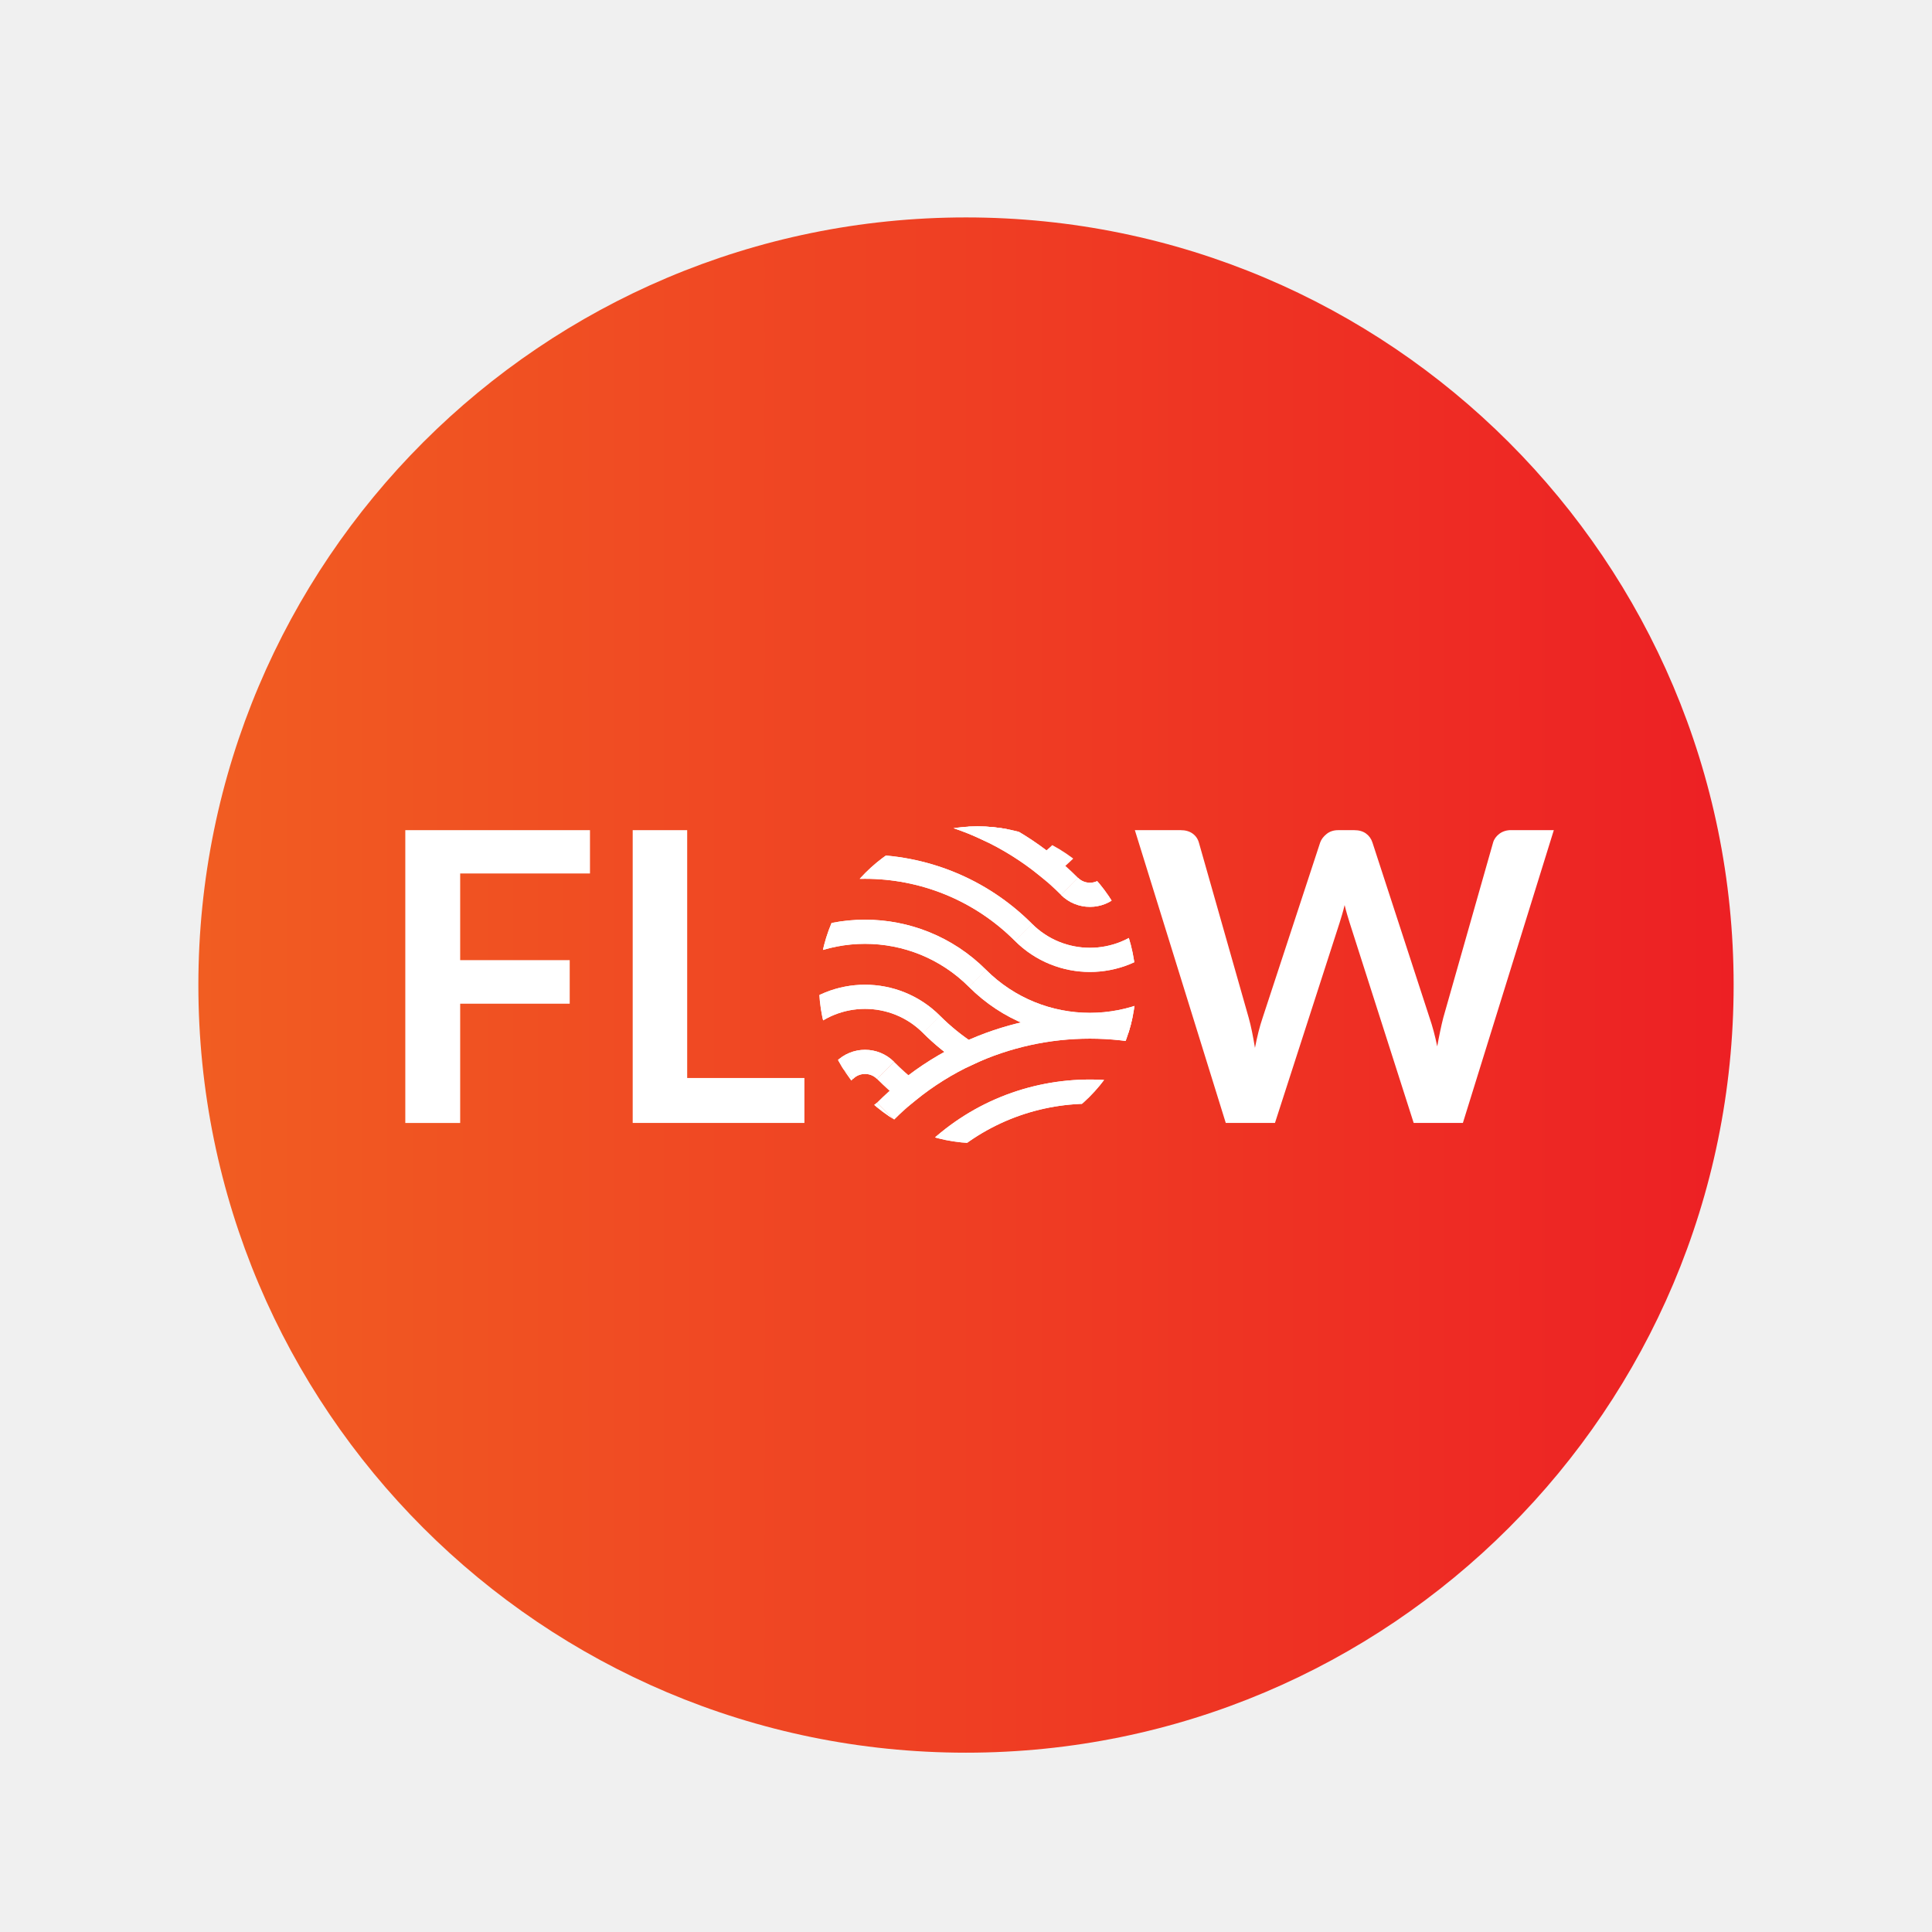
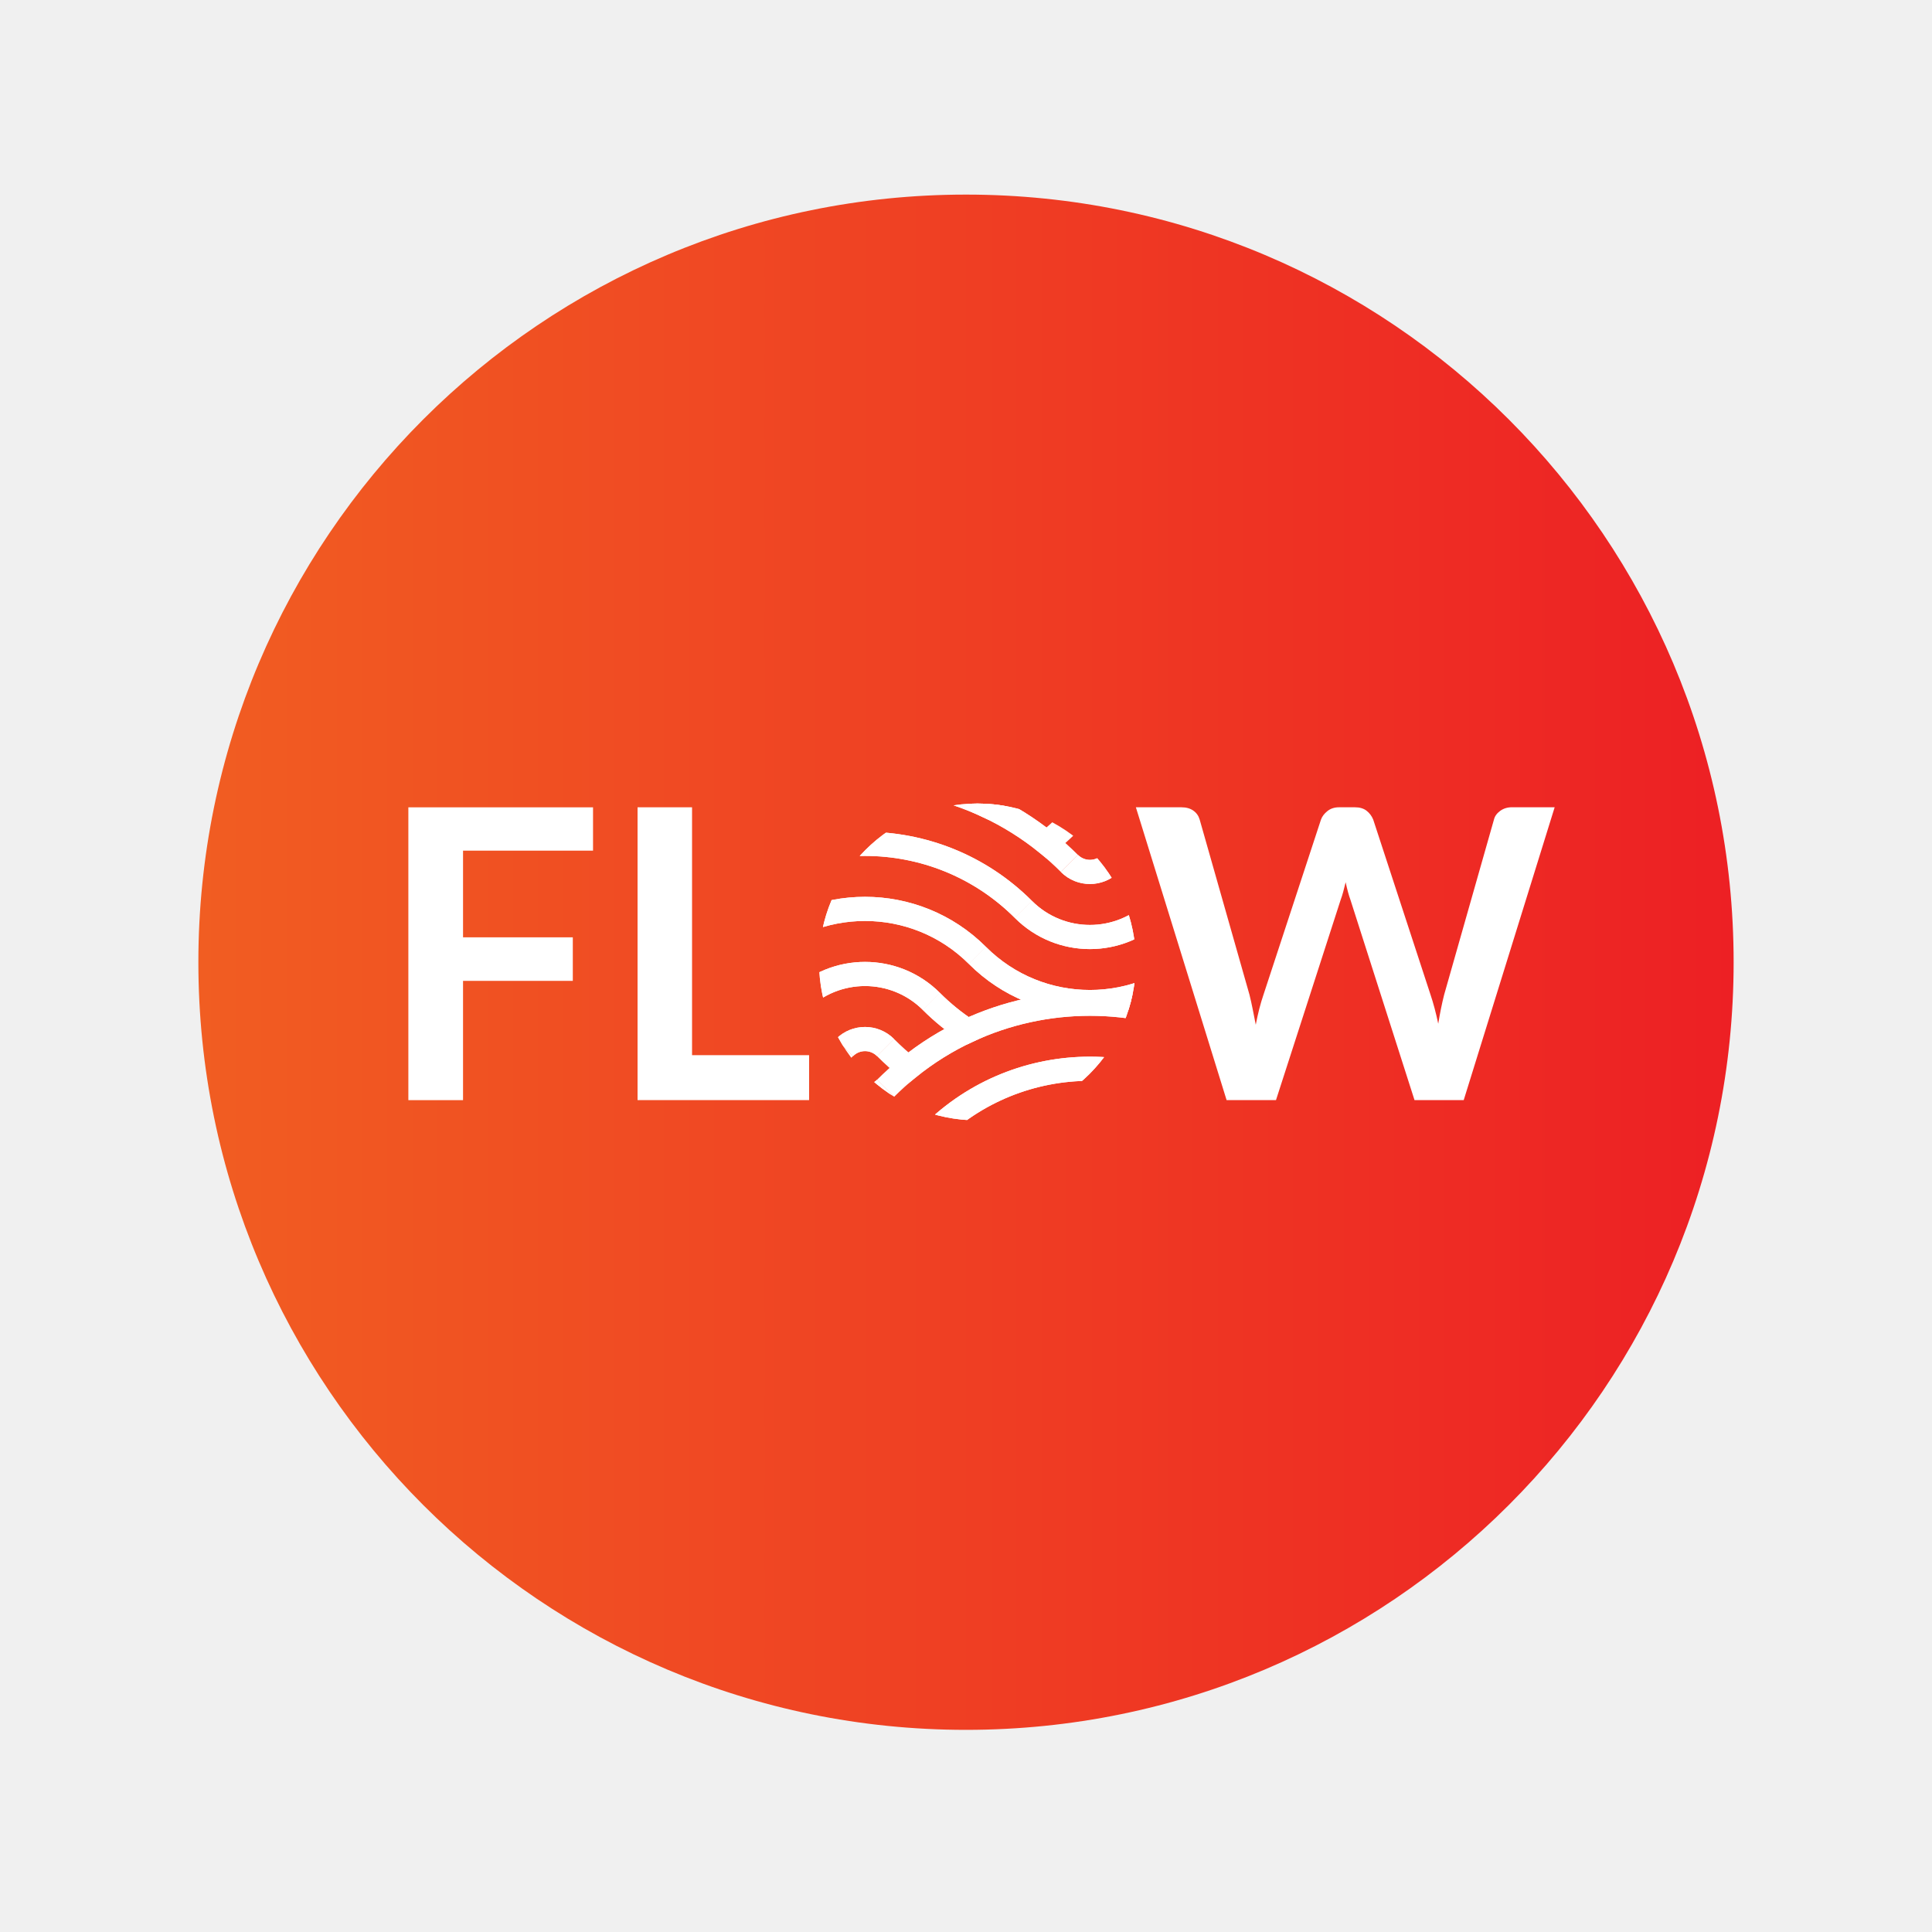
- <svg xmlns="http://www.w3.org/2000/svg" xmlns:xlink="http://www.w3.org/1999/xlink" version="1.1" x="0px" y="0px" viewBox="0 0 512 512" style="enable-background:new 0 0 512 512;" xml:space="preserve">
-   <style type="text/css">
- 	.st0{display:none;}
- 	.st1{fill:url(#SVGID_1_);}
- 	.st2{fill:none;stroke:#FFFFFF;stroke-width:15;stroke-miterlimit:10;}
- 	.st3{fill:#FFFFFF;}
- 	.st4{fill:none;stroke:#FFFFFF;stroke-width:9;stroke-miterlimit:10;}
- 	.st5{fill:url(#SVGID_00000107547935027878208230000012186300638744325780_);}
- 	.st6{fill:none;stroke:#FFFFFF;stroke-width:15;stroke-linecap:round;stroke-linejoin:round;stroke-miterlimit:10;}
- 	.st7{fill:none;stroke:#FFFFFF;stroke-width:10;stroke-linecap:round;stroke-linejoin:round;stroke-miterlimit:10;}
- 	.st8{fill:url(#SVGID_00000143594337382206773880000002581102396207197582_);}
- 	.st9{fill:url(#SVGID_00000066490351708272373360000000588335447508820663_);}
- 	.st10{fill:url(#SVGID_00000119833579589218166090000002956187038640113292_);}
- 	.st11{fill:url(#SVGID_00000001656788183832031950000007810706250712060570_);}
- 	.st12{fill:url(#SVGID_00000025436587721680009770000000134900633656917687_);}
- 	.st13{fill:url(#SVGID_00000090294864269646181520000017458714422392031899_);}
- 	.st14{fill:url(#SVGID_00000110472532386372249060000001273962662927088284_);}
- 	.st15{fill:url(#SVGID_00000064316926653785747440000017925489705955750285_);}
- 	.st16{fill:url(#SVGID_00000120554973748522500650000012793857516799907216_);}
- 	.st17{fill:url(#SVGID_00000041265287964172546050000005334078014061903285_);}
- 	.st18{fill:url(#SVGID_00000127036107314497509370000015099858702183298696_);}
- 	.st19{fill:url(#SVGID_00000057831461092507275240000007174415740637266100_);}
- 	.st20{fill:url(#SVGID_00000008129621214672686650000017407312533780497599_);}
- 	.st21{fill:url(#SVGID_00000039110185791130124380000015620017810616599212_);}
- 	.st22{fill:url(#SVGID_00000180365088215073127940000006398046144088730512_);}
- 	.st23{fill:url(#SVGID_00000013911503703717506780000013031431223744543414_);}
- 	.st24{fill:url(#SVGID_00000166647309272770844140000006885614689831586489_);}
- 	.st25{fill:#BCBEC0;}
- 	.st26{fill:url(#SVGID_00000121246155890383549220000008207747171329303193_);}
- 	.st27{fill:url(#SVGID_00000129912727183589039870000018064636747643206809_);}
- 	.st28{fill-rule:evenodd;clip-rule:evenodd;fill:#FFFFFF;}
- 	.st29{fill:url(#SVGID_00000137119629561196314790000017106010331530857108_);}
- 	.st30{fill:none;stroke:#FFFFFF;stroke-width:9.809;stroke-linecap:round;stroke-linejoin:round;stroke-miterlimit:10;}
- 	.st31{fill:url(#SVGID_00000111882547082226994470000005325319040616193183_);}
- 	.st32{fill:url(#SVGID_00000000926391569543589290000006046091322472627589_);}
- 	.st33{clip-path:url(#SVGID_00000160152267775761303850000010815014262010248383_);}
- 	.st34{fill:none;stroke:#FFFFFF;stroke-width:6.402;stroke-miterlimit:10;}
- 	.st35{fill:url(#SVGID_00000070106710102022483790000000933666912362510483_);}
- 	.st36{fill:none;stroke:#FFFFFF;stroke-width:14.392;stroke-linecap:round;stroke-linejoin:round;stroke-miterlimit:10;}
- 	.st37{fill:none;stroke:#FFFFFF;stroke-width:8;stroke-linecap:round;stroke-linejoin:round;stroke-miterlimit:10;}
- 	.st38{fill:url(#SVGID_00000112595105181999243080000009833387506383755437_);}
- 	.st39{fill:#FFFFFF;stroke:#FFFFFF;stroke-width:2.918;stroke-miterlimit:10;}
- 	.st40{fill:url(#SVGID_00000088124331107767356120000002381352610965602964_);}
- 	.st41{fill:url(#SVGID_00000054231165202473936370000001434588877959115451_);}
- 	.st42{fill:url(#SVGID_00000047742652323751970630000016858132028442233023_);}
- 	.st43{fill:none;stroke:#FFFFFF;stroke-width:10.125;stroke-linecap:round;stroke-linejoin:round;stroke-miterlimit:10;}
- 	.st44{fill:url(#SVGID_00000051381210078810891720000009142998202635835052_);}
- 	.st45{fill:url(#SVGID_00000015338729530039383860000009534603881424385178_);}
- 	.st46{fill:url(#SVGID_00000119114396600104679730000008638485544290364054_);}
- 	.st47{fill:url(#SVGID_00000074444050251286808200000000627133035074464687_);}
- 	.st48{fill:#FFFFFF;stroke:#FFFFFF;stroke-width:7.968;stroke-linecap:round;stroke-linejoin:round;stroke-miterlimit:10;}
- 	.st49{fill:url(#SVGID_00000068660276619750865650000017809664539046920329_);}
- 	.st50{fill:url(#SVGID_00000091008877899028528420000012592226015931707570_);}
- 	.st51{fill:url(#SVGID_00000170280664424201793410000009038271143301267594_);}
- 	.st52{fill:url(#SVGID_00000052793849948510108000000008567898188832259986_);}
- 	.st53{fill:url(#SVGID_00000132085240888745447290000017091741033213004971_);}
- 	.st54{fill:url(#SVGID_00000179623345989088005050000017370616010281862813_);}
- 	.st55{fill:url(#SVGID_00000155131416395591552700000005531456364846365882_);}
- 	.st56{fill:url(#SVGID_00000034058815575160394890000017988840320311533497_);}
- 	.st57{fill:url(#SVGID_00000000922889750075210410000014806134010184092572_);}
- 	.st58{fill:url(#SVGID_00000032635056543065252840000006564555067734889657_);}
- 	.st59{fill:url(#SVGID_00000035500361772750181360000000720088357291195268_);}
- 	.st60{fill:url(#SVGID_00000173860556092651079690000009090866302959084452_);}
- 	.st61{fill:url(#SVGID_00000080189339842826012120000007982294199454297483_);}
- 	.st62{fill:url(#SVGID_00000024712855885051786330000014994631550562647187_);}
- 	.st63{fill:url(#SVGID_00000126291978092621881650000013317642360707364993_);}
- 	.st64{fill:url(#SVGID_00000132788887403472647330000007366769706725301149_);}
- 	.st65{fill:url(#SVGID_00000051353889365321127060000017626757796655951532_);}
- 	.st66{fill:url(#SVGID_00000079481974311111572160000017912597264686055565_);}
- 	.st67{fill:url(#SVGID_00000131325460143892627880000003204378834311763889_);}
- 	.st68{fill:url(#SVGID_00000026877026641220228470000008862071889606508473_);}
- 	.st69{fill:url(#SVGID_00000119108920444113797070000012713963463436988605_);}
- 	.st70{fill:url(#SVGID_00000069392196716552884340000001135922781866790578_);}
- 	.st71{fill:url(#SVGID_00000087402240392841889460000017524656705960994454_);}
- 	.st72{fill:url(#SVGID_00000111877763540173004340000002284580703637780911_);}
- 	.st73{clip-path:url(#SVGID_00000167357151333619677890000010048289070807689642_);}
- 	.st74{fill:url(#SVGID_00000183244420505172028260000007591972510470432427_);}
- 	.st75{fill:url(#SVGID_00000103230377626267621440000012248465939478459830_);}
- 	.st76{fill:url(#SVGID_00000168809628732009372110000004027203996511978380_);}
- 	.st77{fill:url(#SVGID_00000123432162333988033640000011155955129000090505_);}
- 	.st78{fill:url(#SVGID_00000148634219070980910890000017842046315322740135_);}
- 	.st79{fill:url(#SVGID_00000147905792945996609510000015106030479134866305_);}
- 	.st80{fill:url(#SVGID_00000015319671972495462620000014783663509243448212_);}
- 	.st81{fill:url(#SVGID_00000178193196621209259200000015991681972933931194_);}
- 	.st82{fill:url(#SVGID_00000140696764004475830970000010506279480278495916_);}
- </style>
-   <g id="GPS">
- </g>
-   <g id="References" class="st0">
- </g>
-   <g id="Icons">
+ <svg xmlns="http://www.w3.org/2000/svg" id="Icons" viewBox="0 0 512 512">
+   <defs>
+     <style>
+       .cls-1, .cls-2 {
+         fill: none;
+       }
+ 
+       .cls-2 {
+         stroke: #fff;
+         stroke-miterlimit: 10;
+         stroke-width: 6.4px;
+       }
+ 
+       .cls-3 {
+         fill: #fff;
+       }
+ 
+       .cls-4 {
+         fill: url(#New_Gradient_Swatch_1);
+       }
+ 
+       .cls-5 {
+         clip-path: url(#clippath);
+       }
+     </style>
+     <linearGradient id="New_Gradient_Swatch_1" data-name="New Gradient Swatch 1" x1="52.57" y1="255" x2="459.43" y2="255" gradientUnits="userSpaceOnUse">
+       <stop offset="0" stop-color="#f15d22" />
+       <stop offset="1" stop-color="#ed2024" />
+     </linearGradient>
+     <clipPath id="clippath">
+       <circle class="cls-1" cx="259.04" cy="254.93" r="41.98" />
+     </clipPath>
+   </defs>
+   <circle class="cls-4" cx="256" cy="255" r="203.43" />
+   <g>
    <g>
-       <linearGradient id="SVGID_1_" gradientUnits="userSpaceOnUse" x1="52.565" y1="261.051" x2="459.435" y2="261.051">
-         <stop offset="0" style="stop-color:#F15D22" />
-         <stop offset="1" style="stop-color:#ED2024" />
-       </linearGradient>
-       <circle class="st1" cx="256" cy="261.05" r="203.43" />
+       <path class="cls-3" d="M122.71,225.43v22.97h29.09v11.54h-29.09v31.61h-14.49v-77.6h48.94v11.48h-34.45Z" />
+       <path class="cls-3" d="M214.42,279.63v11.91h-45.46v-77.6h14.44v65.69h31.02Z" />
+     </g>
+     <g class="cls-5">
      <g>
        <g>
-           <path class="st3" d="M156.35,220v11.48h-34.4v22.97h29.03v11.54h-29.03v31.61h-14.54V220H156.35z" />
-           <path class="st3" d="M182.11,285.68h31.07v11.91h-45.51V220h14.44V285.68z" />
-         </g>
-         <g>
-           <defs>
-             <circle id="SVGID_00000085942271239395586840000005149662375779737756_" cx="259.04" cy="260.98" r="41.98" />
-           </defs>
-           <clipPath id="SVGID_00000172434415957813937250000008577944850091580338_">
-             <use xlink:href="#SVGID_00000085942271239395586840000005149662375779737756_" style="overflow:visible;" />
-           </clipPath>
-           <g style="clip-path:url(#SVGID_00000172434415957813937250000008577944850091580338_);">
-             <g>
-               <g>
-                 <path class="st34" d="M271.23,331.06c-2.97,2.97-6.18,5.56-9.57,7.77c5.53,2.58,10.82,5.87,15.73,9.84         c2.08-1.68,4.09-3.49,6.02-5.42" />
-                 <path class="st34" d="M187.25,331.06c2.97,2.97,6.18,5.56,9.57,7.77c20.5-9.57,44.36-9.57,64.85,0         c3.38-2.21,6.59-4.79,9.57-7.77 M259.04,318.87c-16.46,16.46-43.14,16.46-59.6,0" />
-                 <path class="st34" d="M199.44,318.87c16.46,16.46,43.14,16.46,59.6,0 M246.85,306.68c-9.73,9.73-25.49,9.73-35.22,0" />
-                 <path class="st34" d="M211.63,306.68c9.73,9.73,25.49,9.73,35.22,0 M234.66,294.49c-2.99,2.99-7.84,2.99-10.84,0" />
-                 <path class="st34" d="M223.82,294.49c2.99,2.99,7.84,2.99,10.84,0" />
-                 <path class="st34" d="M283.42,354.09c-1.93-1.93-3.95-3.74-6.02-5.42c-4.91-3.98-10.2-7.26-15.73-9.84         c-20.5-9.57-44.36-9.57-64.85,0c-5.53,2.58-10.82,5.87-15.73,9.84c-2.08,1.68-4.09,3.49-6.02,5.42 M187.25,366.28         c23.19-23.19,60.79-23.19,83.98,0" />
-                 <path class="st34" d="M271.23,366.28c-23.19-23.19-60.79-23.19-83.98,0 M199.44,378.47c16.46-16.46,43.14-16.46,59.6,0" />
-                 <path class="st34" d="M259.04,378.47c-16.46-16.46-43.14-16.46-59.6,0 M211.63,390.66c9.73-9.73,25.49-9.73,35.22,0" />
-               </g>
-               <g>
-                 <path class="st34" d="M211.63,271.46c-2.97,2.97-6.18,5.56-9.57,7.77c5.53,2.58,10.82,5.87,15.73,9.84         c2.08-1.68,4.09-3.49,6.02-5.42" />
-                 <path class="st34" d="M127.65,271.46c2.97,2.97,6.18,5.56,9.57,7.77c20.5-9.57,44.36-9.57,64.85,0         c3.38-2.21,6.59-4.79,9.57-7.77 M199.44,259.27c-16.46,16.46-43.14,16.46-59.6,0" />
-                 <path class="st34" d="M139.84,259.27c16.46,16.46,43.14,16.46,59.6,0 M187.25,247.08c-9.73,9.73-25.49,9.73-35.22,0" />
-                 <path class="st34" d="M152.03,247.08c9.73,9.73,25.49,9.73,35.22,0 M175.06,234.89c-2.99,2.99-7.84,2.99-10.84,0" />
-                 <path class="st34" d="M164.22,234.89c2.99,2.99,7.84,2.99,10.84,0" />
-                 <path class="st34" d="M223.82,294.49c-1.93-1.93-3.95-3.74-6.02-5.42c-4.91-3.98-10.2-7.26-15.73-9.84         c-20.5-9.57-44.36-9.57-64.85,0c-5.53,2.58-10.82,5.87-15.73,9.84c-2.08,1.68-4.09,3.49-6.02,5.42 M127.65,306.68         c23.19-23.19,60.79-23.19,83.98,0" />
-                 <path class="st34" d="M211.63,306.68c-23.19-23.19-60.79-23.19-83.98,0 M139.84,318.87c16.46-16.46,43.14-16.46,59.6,0" />
-                 <path class="st34" d="M199.44,318.87c-16.46-16.46-43.14-16.46-59.6,0 M152.03,331.06c9.73-9.73,25.49-9.73,35.22,0" />
-               </g>
-             </g>
-             <g>
-               <g>
-                 <path class="st34" d="M234.66,283.65c1.93,1.93,3.95,3.74,6.02,5.42c4.91-3.98,10.2-7.26,15.73-9.84         c-3.38-2.21-6.59-4.79-9.57-7.77" />
-                 <path class="st34" d="M330.83,271.46c-2.97,2.97-6.18,5.56-9.57,7.77c5.53,2.58,10.82,5.87,15.73,9.84         c2.08-1.68,4.09-3.49,6.02-5.42" />
-                 <path class="st34" d="M246.85,271.46c2.97,2.97,6.18,5.56,9.57,7.77c20.5-9.57,44.36-9.57,64.85,0         c3.38-2.21,6.59-4.79,9.57-7.77 M318.64,259.27c-16.46,16.46-43.14,16.46-59.6,0" />
-                 <path class="st34" d="M259.04,259.27c16.46,16.46,43.14,16.46,59.6,0 M306.45,247.08c-9.73,9.73-25.49,9.73-35.22,0" />
-                 <path class="st34" d="M271.23,247.08c9.73,9.73,25.49,9.73,35.22,0 M294.26,234.89c-2.99,2.99-7.84,2.99-10.84,0" />
-                 <path class="st34" d="M283.42,234.89c2.99,2.99,7.84,2.99,10.84,0" />
-                 <path class="st34" d="M343.02,294.49c-1.93-1.93-3.95-3.74-6.02-5.42c-4.91-3.98-10.2-7.26-15.73-9.84         c-20.5-9.57-44.36-9.57-64.85,0c-5.53,2.58-10.82,5.87-15.73,9.84c-2.08,1.68-4.09,3.49-6.02,5.42 M246.85,306.68         c23.19-23.19,60.79-23.19,83.98,0" />
-                 <path class="st34" d="M330.83,306.68c-23.19-23.19-60.79-23.19-83.98,0 M259.04,318.87c16.46-16.46,43.14-16.46,59.6,0" />
-                 <path class="st34" d="M318.64,318.87c-16.46-16.46-43.14-16.46-59.6,0 M271.23,331.06c9.73-9.73,25.49-9.73,35.22,0" />
-                 <path class="st34" d="M306.45,331.06c-9.73-9.73-25.49-9.73-35.22,0 M283.42,343.25c2.99-2.99,7.84-2.99,10.84,0" />
-                 <path class="st34" d="M294.26,343.25c-2.99-2.99-7.84-2.99-10.84,0" />
-               </g>
-               <g>
-                 <path class="st34" d="M175.06,224.05c1.93,1.93,3.95,3.74,6.02,5.42c4.91-3.98,10.2-7.26,15.73-9.84         c-3.38-2.21-6.59-4.79-9.57-7.77" />
-                 <path class="st34" d="M271.23,211.86c-2.97,2.97-6.18,5.56-9.57,7.77c5.53,2.58,10.82,5.87,15.73,9.84         c2.08-1.68,4.09-3.49,6.02-5.42" />
-                 <path class="st34" d="M187.25,211.86c2.97,2.97,6.18,5.56,9.57,7.77c20.5-9.57,44.36-9.57,64.85,0         c3.38-2.21,6.59-4.79,9.57-7.77 M259.04,199.67c-16.46,16.46-43.14,16.46-59.6,0" />
-                 <path class="st34" d="M199.44,199.67c16.46,16.46,43.14,16.46,59.6,0 M246.85,187.48c-9.73,9.73-25.49,9.73-35.22,0" />
-                 <path class="st34" d="M211.63,187.48c9.73,9.73,25.49,9.73,35.22,0 M234.66,175.29c-2.99,2.99-7.84,2.99-10.84,0" />
-                 <path class="st34" d="M223.82,175.29c2.99,2.99,7.84,2.99,10.84,0" />
-                 <path class="st34" d="M283.42,234.89c-1.93-1.93-3.95-3.74-6.02-5.42c-4.91-3.98-10.2-7.26-15.73-9.84         c-20.5-9.57-44.36-9.57-64.85,0c-5.53,2.58-10.82,5.87-15.73,9.84c-2.08,1.68-4.09,3.49-6.02,5.42 M187.25,247.08         c23.19-23.19,60.79-23.19,83.98,0" />
-                 <path class="st34" d="M271.23,247.08c-23.19-23.19-60.79-23.19-83.98,0 M199.44,259.27c16.46-16.46,43.14-16.46,59.6,0" />
-                 <path class="st34" d="M259.04,259.27c-16.46-16.46-43.14-16.46-59.6,0 M211.63,271.46c9.73-9.73,25.49-9.73,35.22,0" />
-                 <path class="st34" d="M246.85,271.46c-9.73-9.73-25.49-9.73-35.22,0 M223.82,283.65c2.99-2.99,7.84-2.99,10.84,0" />
-                 <path class="st34" d="M234.66,283.65c-2.99-2.99-7.84-2.99-10.84,0" />
-               </g>
-             </g>
-             <g>
-               <g>
-                 <path class="st34" d="M294.26,224.05c1.93,1.93,3.95,3.74,6.02,5.42c4.91-3.98,10.2-7.26,15.73-9.84         c-3.38-2.21-6.59-4.79-9.57-7.77" />
-                 <path class="st34" d="M306.45,211.86c2.97,2.97,6.18,5.56,9.57,7.77c20.5-9.57,44.36-9.57,64.85,0         c3.38-2.21,6.59-4.79,9.57-7.77 M378.24,199.67c-16.46,16.46-43.14,16.46-59.6,0" />
-                 <path class="st34" d="M318.64,199.67c16.46,16.46,43.14,16.46,59.6,0 M366.05,187.48c-9.73,9.73-25.49,9.73-35.22,0" />
-                 <path class="st34" d="M402.62,234.89c-1.93-1.93-3.95-3.74-6.02-5.42c-4.91-3.98-10.2-7.26-15.73-9.84         c-20.5-9.57-44.36-9.57-64.85,0c-5.53,2.58-10.82,5.87-15.73,9.84c-2.08,1.68-4.09,3.49-6.02,5.42 M306.45,247.08         c23.19-23.19,60.79-23.19,83.98,0" />
-                 <path class="st34" d="M390.43,247.08c-23.19-23.19-60.79-23.19-83.98,0 M318.64,259.27c16.46-16.46,43.14-16.46,59.6,0" />
-                 <path class="st34" d="M378.24,259.27c-16.46-16.46-43.14-16.46-59.6,0 M330.83,271.46c9.73-9.73,25.49-9.73,35.22,0" />
-                 <path class="st34" d="M366.05,271.46c-9.73-9.73-25.49-9.73-35.22,0 M343.02,283.65c2.99-2.99,7.84-2.99,10.84,0" />
-                 <path class="st34" d="M353.86,283.65c-2.99-2.99-7.84-2.99-10.84,0" />
-               </g>
-               <g>
-                 <path class="st34" d="M234.66,164.45c1.93,1.93,3.95,3.74,6.02,5.42c4.91-3.98,10.2-7.26,15.73-9.84         c-3.38-2.21-6.59-4.79-9.57-7.77" />
-                 <path class="st34" d="M246.85,152.26c2.97,2.97,6.18,5.56,9.57,7.77c20.5-9.57,44.36-9.57,64.85,0         c3.38-2.21,6.59-4.79,9.57-7.77 M318.64,140.07c-16.46,16.46-43.14,16.46-59.6,0" />
-                 <path class="st34" d="M259.04,140.07c16.46,16.46,43.14,16.46,59.6,0 M306.45,127.88c-9.73,9.73-25.49,9.73-35.22,0" />
-                 <path class="st34" d="M343.02,175.29c-1.93-1.93-3.95-3.74-6.02-5.42c-4.91-3.98-10.2-7.26-15.73-9.84         c-20.5-9.57-44.36-9.57-64.85,0c-5.53,2.58-10.82,5.87-15.73,9.84c-2.08,1.68-4.09,3.49-6.02,5.42 M246.85,187.48         c23.19-23.19,60.79-23.19,83.98,0" />
-                 <path class="st34" d="M330.83,187.48c-23.19-23.19-60.79-23.19-83.98,0 M259.04,199.67c16.46-16.46,43.14-16.46,59.6,0" />
-                 <path class="st34" d="M318.64,199.67c-16.46-16.46-43.14-16.46-59.6,0 M271.23,211.86c9.73-9.73,25.49-9.73,35.22,0" />
-                 <path class="st34" d="M306.45,211.86c-9.73-9.73-25.49-9.73-35.22,0 M283.42,224.05c2.99-2.99,7.84-2.99,10.84,0" />
-                 <path class="st34" d="M294.26,224.05c-2.99-2.99-7.84-2.99-10.84,0" />
-               </g>
-             </g>
+           <g>
+             <path class="cls-2" d="M271.23,325.01c-2.97,2.97-6.18,5.56-9.57,7.77,5.53,2.58,10.82,5.87,15.73,9.84,2.08-1.68,4.09-3.49,6.02-5.42" />
+             <path class="cls-2" d="M187.25,325.01c2.97,2.97,6.18,5.56,9.57,7.77,20.5-9.57,44.36-9.57,64.85,0,3.38-2.21,6.59-4.79,9.57-7.77M259.04,312.82c-16.46,16.46-43.14,16.46-59.6,0" />
+             <path class="cls-2" d="M199.44,312.82c16.46,16.46,43.14,16.46,59.6,0M246.85,300.62c-9.73,9.73-25.49,9.73-35.22,0" />
+             <path class="cls-2" d="M211.63,300.62c9.73,9.73,25.49,9.73,35.22,0M234.66,288.43c-2.99,2.99-7.84,2.99-10.84,0" />
+             <path class="cls-2" d="M223.82,288.43c2.99,2.99,7.84,2.99,10.84,0" />
+             <path class="cls-2" d="M283.42,348.03c-1.93-1.93-3.95-3.74-6.02-5.42-4.91-3.98-10.2-7.26-15.73-9.84-20.5-9.57-44.36-9.57-64.85,0-5.53,2.58-10.82,5.87-15.73,9.84-2.08,1.68-4.09,3.49-6.02,5.42M187.25,360.23c23.19-23.19,60.79-23.19,83.98,0" />
+             <path class="cls-2" d="M271.23,360.23c-23.19-23.19-60.79-23.19-83.98,0M199.44,372.42c16.46-16.46,43.14-16.46,59.6,0" />
+             <path class="cls-2" d="M259.04,372.42c-16.46-16.46-43.14-16.46-59.6,0M211.63,384.61c9.73-9.73,25.49-9.73,35.22,0" />
+           </g>
+           <g>
+             <path class="cls-2" d="M211.63,265.41c-2.97,2.97-6.18,5.56-9.57,7.77,5.53,2.58,10.82,5.87,15.73,9.84,2.08-1.68,4.09-3.49,6.02-5.42" />
+             <path class="cls-2" d="M127.65,265.41c2.97,2.97,6.18,5.56,9.57,7.77,20.5-9.57,44.36-9.57,64.85,0,3.38-2.21,6.59-4.79,9.57-7.77M199.44,253.21c-16.46,16.46-43.14,16.46-59.6,0" />
+             <path class="cls-2" d="M139.84,253.21c16.46,16.46,43.14,16.46,59.6,0M187.25,241.02c-9.73,9.73-25.49,9.73-35.22,0" />
+             <path class="cls-2" d="M152.03,241.02c9.73,9.73,25.49,9.73,35.22,0M175.06,228.83c-2.99,2.99-7.84,2.99-10.84,0" />
+             <path class="cls-2" d="M164.22,228.83c2.99,2.99,7.84,2.99,10.84,0" />
+             <path class="cls-2" d="M223.82,288.43c-1.93-1.93-3.95-3.74-6.02-5.42-4.91-3.98-10.2-7.26-15.73-9.84-20.5-9.57-44.36-9.57-64.85,0-5.53,2.58-10.82,5.87-15.73,9.84-2.08,1.68-4.09,3.49-6.02,5.42M127.65,300.62c23.19-23.19,60.79-23.19,83.98,0" />
+             <path class="cls-2" d="M211.63,300.62c-23.19-23.19-60.79-23.19-83.98,0M139.84,312.82c16.46-16.46,43.14-16.46,59.6,0" />
+             <path class="cls-2" d="M199.44,312.82c-16.46-16.46-43.14-16.46-59.6,0M152.03,325.01c9.73-9.73,25.49-9.73,35.22,0" />
          </g>
        </g>
        <g>
-           <path class="st3" d="M300.75,220h12.13c1.25,0,2.3,0.29,3.14,0.88c0.84,0.59,1.4,1.39,1.69,2.39l13.2,46.42      c0.32,1.15,0.62,2.39,0.89,3.73c0.27,1.34,0.53,2.76,0.78,4.27c0.29-1.5,0.6-2.92,0.94-4.27c0.34-1.34,0.71-2.58,1.1-3.73      l15.24-46.42c0.29-0.82,0.85-1.57,1.69-2.25c0.84-0.68,1.87-1.02,3.09-1.02h4.24c1.25,0,2.29,0.29,3.11,0.88      c0.82,0.59,1.4,1.39,1.72,2.39l15.13,46.42c0.79,2.29,1.47,4.83,2.04,7.62c0.25-1.39,0.51-2.74,0.78-4.02      c0.27-1.29,0.54-2.49,0.83-3.6l13.2-46.42c0.25-0.89,0.81-1.66,1.66-2.31c0.86-0.64,1.9-0.97,3.11-0.97h11.32l-24.1,77.6h-13.04      l-16.96-53.02c-0.21-0.68-0.44-1.41-0.67-2.2c-0.23-0.79-0.46-1.63-0.67-2.52c-0.21,0.89-0.44,1.74-0.67,2.52      c-0.23,0.79-0.46,1.52-0.67,2.2l-17.12,53.02h-13.04L300.75,220z" />
+           <g>
+             <path class="cls-2" d="M234.66,277.6c1.93,1.93,3.95,3.74,6.02,5.42,4.91-3.98,10.2-7.26,15.73-9.84-3.38-2.21-6.59-4.79-9.57-7.77" />
+             <path class="cls-2" d="M330.83,265.41c-2.97,2.97-6.18,5.56-9.57,7.77,5.53,2.58,10.82,5.87,15.73,9.84,2.08-1.68,4.09-3.49,6.02-5.42" />
+             <path class="cls-2" d="M246.85,265.41c2.97,2.97,6.18,5.56,9.57,7.77,20.5-9.57,44.36-9.57,64.85,0,3.38-2.21,6.59-4.79,9.57-7.77M318.64,253.21c-16.46,16.46-43.14,16.46-59.6,0" />
+             <path class="cls-2" d="M259.04,253.21c16.46,16.46,43.14,16.46,59.6,0M306.45,241.02c-9.73,9.73-25.49,9.73-35.22,0" />
+             <path class="cls-2" d="M271.23,241.02c9.73,9.73,25.49,9.73,35.22,0M294.26,228.83c-2.99,2.99-7.84,2.99-10.84,0" />
+             <path class="cls-2" d="M283.42,228.83c2.99,2.99,7.84,2.99,10.84,0" />
+             <path class="cls-2" d="M343.02,288.43c-1.93-1.93-3.95-3.74-6.02-5.42-4.91-3.98-10.2-7.26-15.73-9.84-20.5-9.57-44.36-9.57-64.85,0-5.53,2.58-10.82,5.87-15.73,9.84-2.08,1.68-4.09,3.49-6.02,5.42M246.85,300.62c23.19-23.19,60.79-23.19,83.98,0" />
+             <path class="cls-2" d="M330.83,300.62c-23.19-23.19-60.79-23.19-83.98,0M259.04,312.82c16.46-16.46,43.14-16.46,59.6,0" />
+             <path class="cls-2" d="M318.64,312.82c-16.46-16.46-43.14-16.46-59.6,0M271.23,325.01c9.73-9.73,25.49-9.73,35.22,0" />
+             <path class="cls-2" d="M306.45,325.01c-9.73-9.73-25.49-9.73-35.22,0M283.42,337.2c2.99-2.99,7.84-2.99,10.84,0" />
+             <path class="cls-2" d="M294.26,337.2c-2.99-2.99-7.84-2.99-10.84,0" />
+           </g>
+           <g>
+             <path class="cls-2" d="M175.06,218c1.93,1.93,3.95,3.74,6.02,5.42,4.91-3.98,10.2-7.26,15.73-9.84-3.38-2.21-6.59-4.79-9.57-7.77" />
+             <path class="cls-2" d="M271.23,205.8c-2.97,2.97-6.18,5.56-9.57,7.77,5.53,2.58,10.82,5.87,15.73,9.84,2.08-1.68,4.09-3.49,6.02-5.42" />
+             <path class="cls-2" d="M187.25,205.8c2.97,2.97,6.18,5.56,9.57,7.77,20.5-9.57,44.36-9.57,64.85,0,3.38-2.21,6.59-4.79,9.57-7.77M259.04,193.61c-16.46,16.46-43.14,16.46-59.6,0" />
+             <path class="cls-2" d="M199.44,193.61c16.46,16.46,43.14,16.46,59.6,0M246.85,181.42c-9.73,9.73-25.49,9.73-35.22,0" />
+             <path class="cls-2" d="M211.63,181.42c9.73,9.73,25.49,9.73,35.22,0M234.66,169.23c-2.99,2.99-7.84,2.99-10.84,0" />
+             <path class="cls-2" d="M223.82,169.23c2.99,2.99,7.84,2.99,10.84,0" />
+             <path class="cls-2" d="M283.42,228.83c-1.93-1.93-3.95-3.74-6.02-5.42-4.91-3.98-10.2-7.26-15.73-9.84-20.5-9.57-44.36-9.57-64.85,0-5.53,2.58-10.82,5.87-15.73,9.84-2.08,1.68-4.09,3.49-6.02,5.42M187.25,241.02c23.19-23.19,60.79-23.19,83.98,0" />
+             <path class="cls-2" d="M271.23,241.02c-23.19-23.19-60.79-23.19-83.98,0M199.44,253.21c16.46-16.46,43.14-16.46,59.6,0" />
+             <path class="cls-2" d="M259.04,253.21c-16.46-16.46-43.14-16.46-59.6,0M211.63,265.41c9.73-9.73,25.49-9.73,35.22,0" />
+             <path class="cls-2" d="M246.85,265.41c-9.73-9.73-25.49-9.73-35.22,0M223.82,277.6c2.99-2.99,7.84-2.99,10.84,0" />
+             <path class="cls-2" d="M234.66,277.6c-2.99-2.99-7.84-2.99-10.84,0" />
+           </g>
+         </g>
+         <g>
+           <g>
+             <path class="cls-2" d="M294.26,218c1.93,1.93,3.95,3.74,6.02,5.42,4.91-3.98,10.2-7.26,15.73-9.84-3.38-2.21-6.59-4.79-9.57-7.77" />
+             <path class="cls-2" d="M306.45,205.8c2.97,2.97,6.18,5.56,9.57,7.77,20.5-9.57,44.36-9.57,64.85,0,3.38-2.21,6.59-4.79,9.57-7.77M378.24,193.61c-16.46,16.46-43.14,16.46-59.6,0" />
+             <path class="cls-2" d="M318.64,193.61c16.46,16.46,43.14,16.46,59.6,0M366.05,181.42c-9.73,9.73-25.49,9.73-35.22,0" />
+             <path class="cls-2" d="M402.62,228.83c-1.93-1.93-3.95-3.74-6.02-5.42-4.91-3.98-10.2-7.26-15.73-9.84-20.5-9.57-44.36-9.57-64.85,0-5.53,2.58-10.82,5.87-15.73,9.84-2.08,1.68-4.09,3.49-6.02,5.42M306.45,241.02c23.19-23.19,60.79-23.19,83.98,0" />
+             <path class="cls-2" d="M390.43,241.02c-23.19-23.19-60.79-23.19-83.98,0M318.64,253.21c16.46-16.46,43.14-16.46,59.6,0" />
+             <path class="cls-2" d="M378.24,253.21c-16.46-16.46-43.14-16.46-59.6,0M330.83,265.41c9.73-9.73,25.49-9.73,35.22,0" />
+             <path class="cls-2" d="M366.05,265.41c-9.73-9.73-25.49-9.73-35.22,0M343.02,277.6c2.99-2.99,7.84-2.99,10.84,0" />
+             <path class="cls-2" d="M353.86,277.6c-2.99-2.99-7.84-2.99-10.84,0" />
+           </g>
+           <g>
+             <path class="cls-2" d="M234.66,158.39c1.93,1.93,3.95,3.74,6.02,5.42,4.91-3.98,10.2-7.26,15.73-9.84-3.38-2.21-6.59-4.79-9.57-7.77" />
+             <path class="cls-2" d="M246.85,146.2c2.97,2.97,6.18,5.56,9.57,7.77,20.5-9.57,44.36-9.57,64.85,0,3.38-2.21,6.59-4.79,9.57-7.77M318.64,134.01c-16.46,16.46-43.14,16.46-59.6,0" />
+             <path class="cls-2" d="M259.04,134.01c16.46,16.46,43.14,16.46,59.6,0M306.45,121.82c-9.73,9.73-25.49,9.73-35.22,0" />
+             <path class="cls-2" d="M343.02,169.23c-1.93-1.93-3.95-3.74-6.02-5.42-4.91-3.98-10.2-7.26-15.73-9.84-20.5-9.57-44.36-9.57-64.85,0-5.53,2.58-10.82,5.87-15.73,9.84-2.08,1.68-4.09,3.49-6.02,5.42M246.85,181.42c23.19-23.19,60.79-23.19,83.98,0" />
+             <path class="cls-2" d="M330.83,181.42c-23.19-23.19-60.79-23.19-83.98,0M259.04,193.61c16.46-16.46,43.14-16.46,59.6,0" />
+             <path class="cls-2" d="M318.64,193.61c-16.46-16.46-43.14-16.46-59.6,0M271.23,205.8c9.73-9.73,25.49-9.73,35.22,0" />
+             <path class="cls-2" d="M306.45,205.8c-9.73-9.73-25.49-9.73-35.22,0M283.42,218c2.99-2.99,7.84-2.99,10.84,0" />
+             <path class="cls-2" d="M294.26,218c-2.99-2.99-7.84-2.99-10.84,0" />
+           </g>
        </g>
      </g>
    </g>
+     <path class="cls-3" d="M412,213.94l-24.1,77.6h-13.04l-16.96-53.02c-.47-1.29-.89-2.86-1.29-4.72-.21.89-.43,1.74-.64,2.52-.21.79-.45,1.52-.7,2.2l-17.12,53.02h-13.09l-24.04-77.6h12.08c1.25,0,2.3.29,3.14.88.84.59,1.4,1.39,1.69,2.39l13.2,46.42c.29,1.15.56,2.39.83,3.73.27,1.34.55,2.75.83,4.21.29-1.5.6-2.92.94-4.24.34-1.32.71-2.56,1.1-3.7l15.24-46.42c.29-.82.85-1.57,1.69-2.25.84-.68,1.87-1.02,3.09-1.02h4.24c1.25,0,2.27.3,3.06.91.79.61,1.38,1.4,1.77,2.36l15.19,46.42c.75,2.22,1.43,4.78,2.04,7.67.46-2.83.98-5.38,1.56-7.67l13.2-46.42c.21-.89.76-1.66,1.64-2.31.88-.64,1.92-.97,3.14-.97h11.32Z" />
  </g>
</svg>
